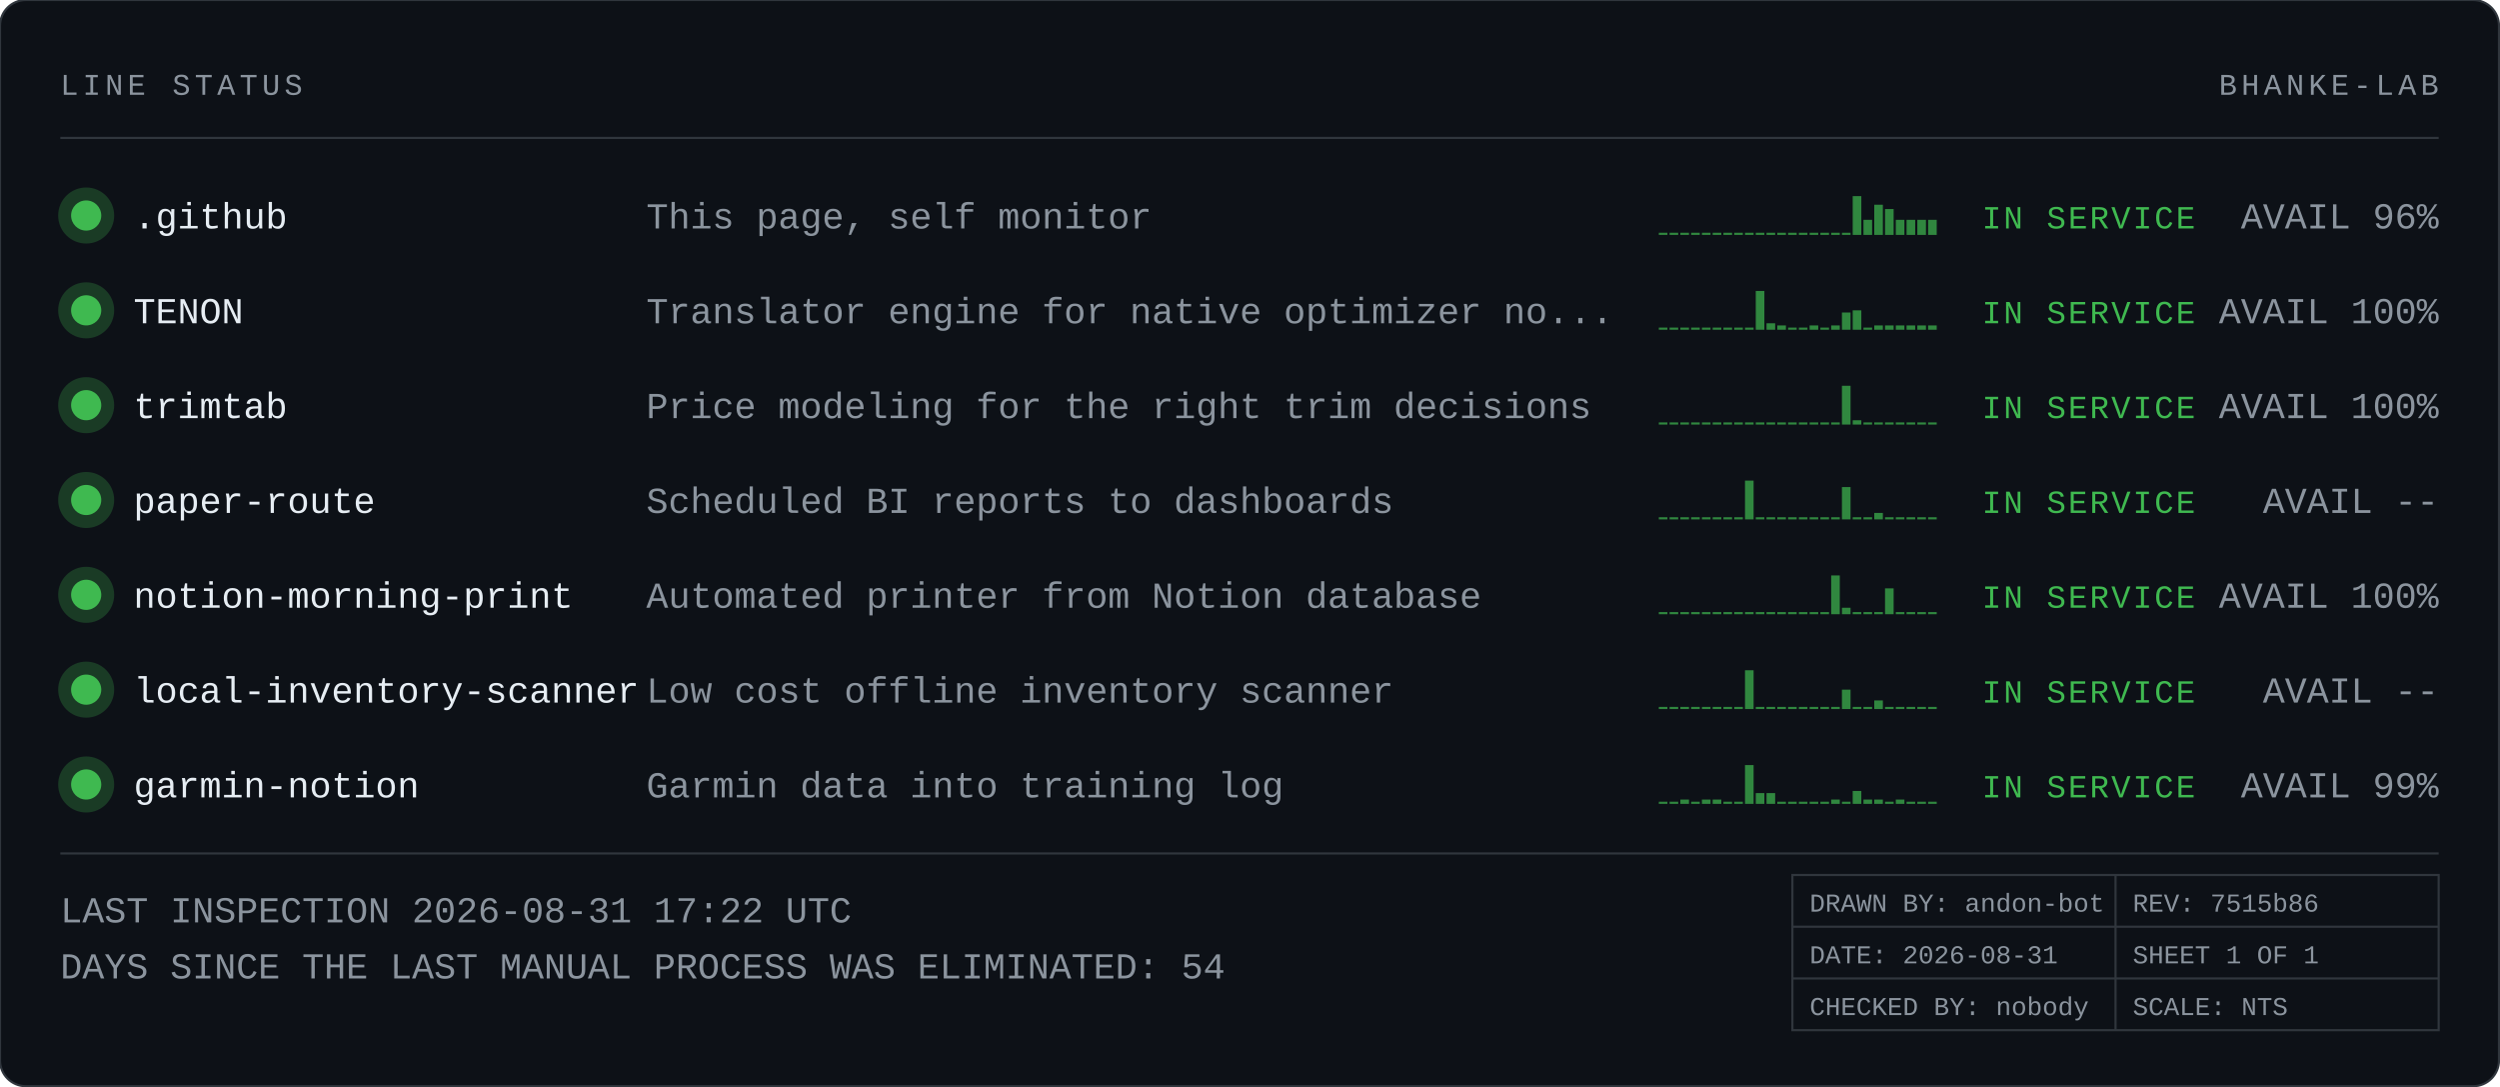
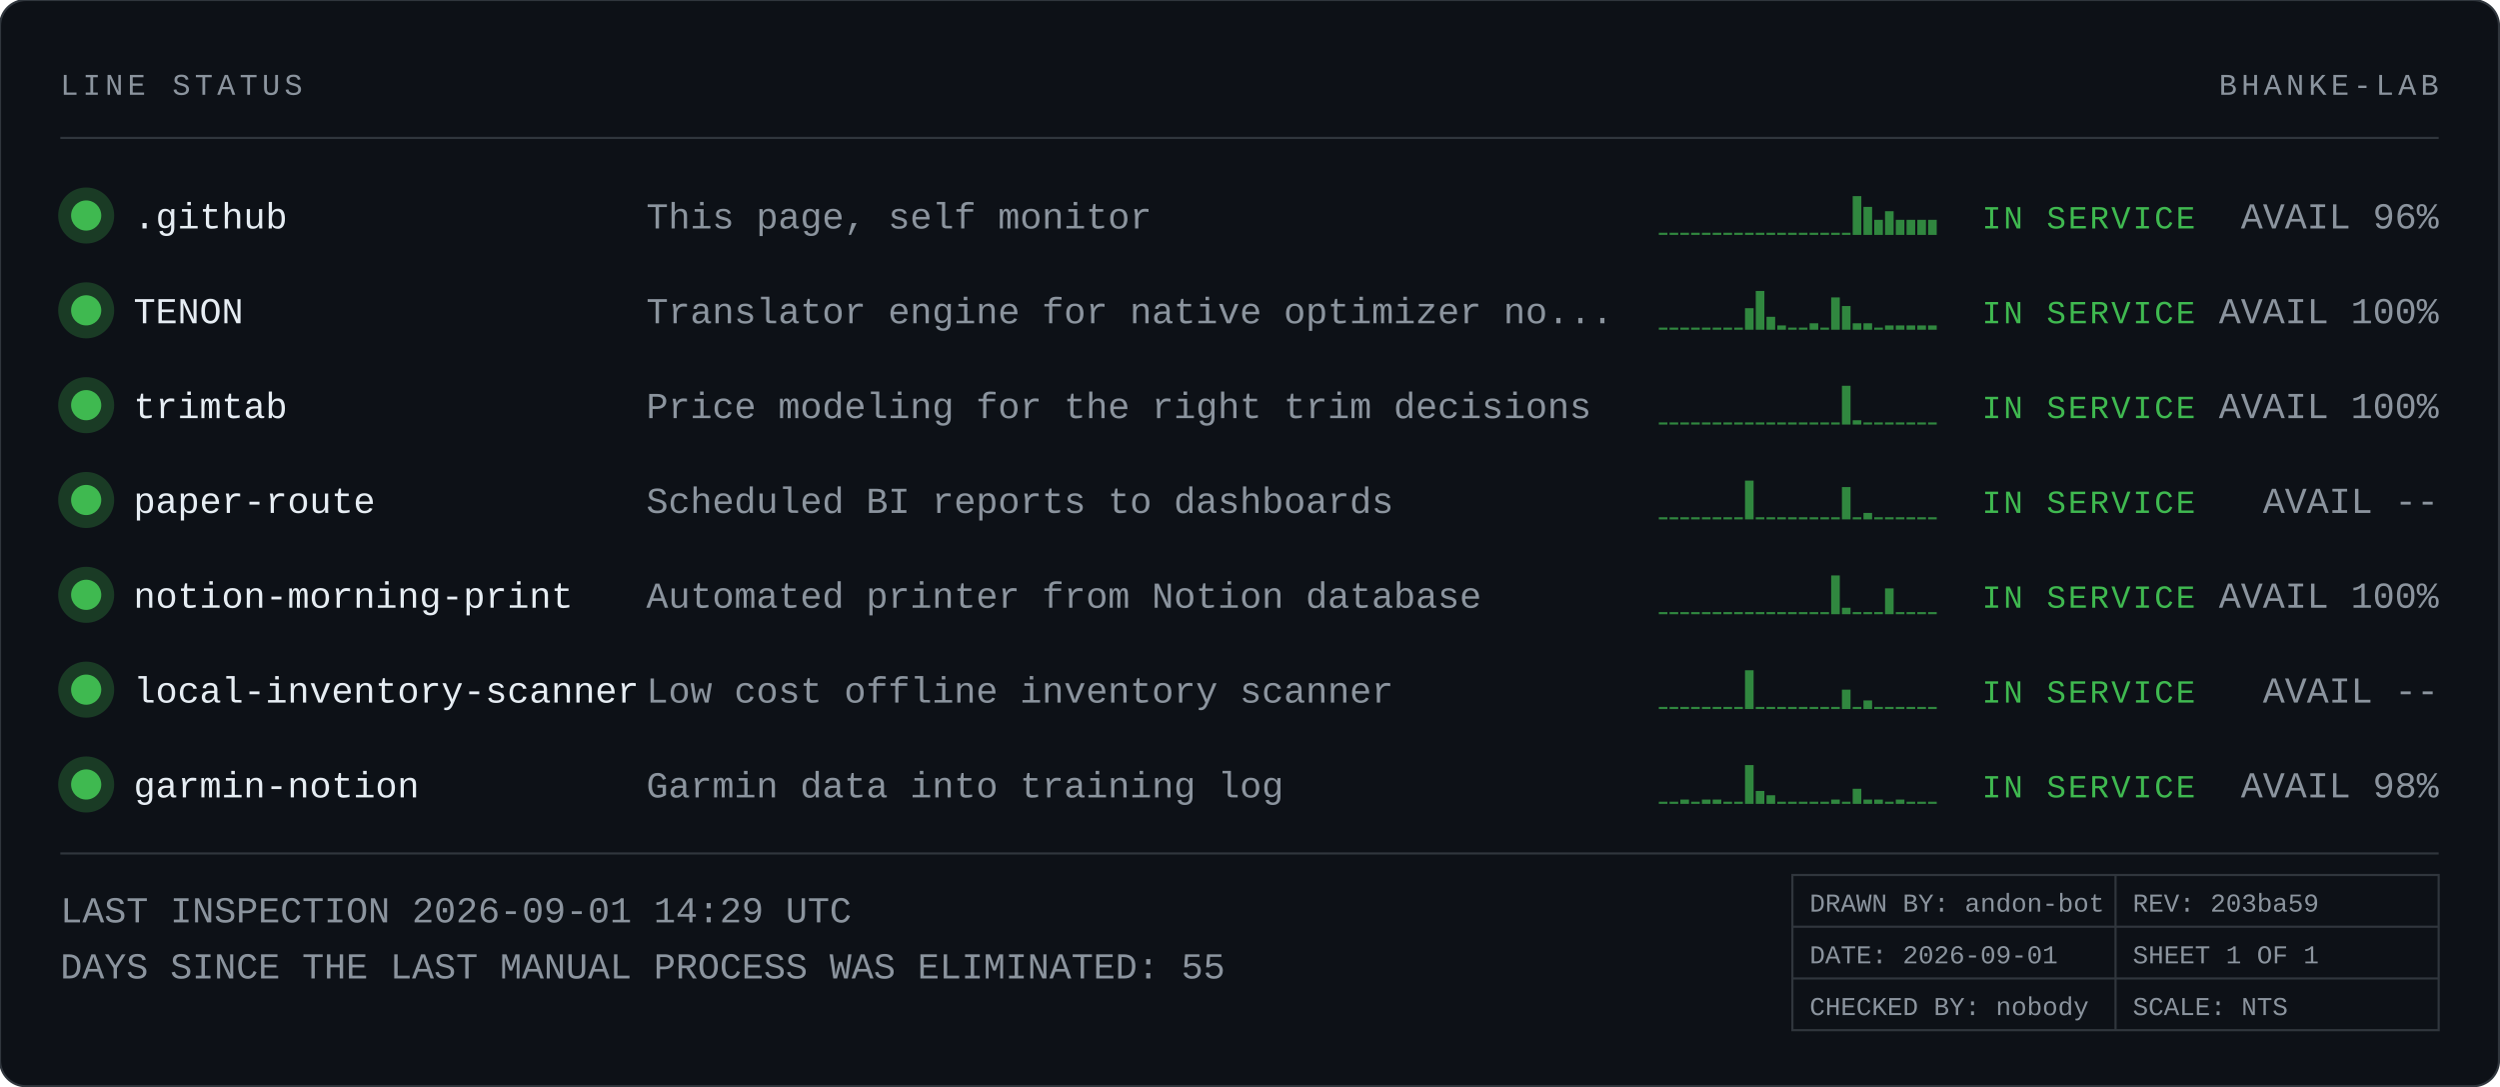
<svg xmlns="http://www.w3.org/2000/svg" width="1160" height="504" viewBox="0 0 1160 504" role="img" aria-label="Andon board">
  <style>
text { font-family: Consolas, 'Courier New', monospace; font-size: 17px; }
.hd { fill: #8b949e; font-size: 14px; letter-spacing: 2px; }
.name { fill: #e6edf3; }
.dim { fill: #8b949e; }
.st { font-size: 15px; letter-spacing: 1px; }
.tb { fill: #8b949e; font-size: 12px; }
</style>
  <rect x="0" y="0" width="1160" height="504" rx="12" fill="#0d1117" stroke="#30363d" />
  <text x="28" y="44" class="hd">LINE STATUS</text>
  <text x="1132" y="44" class="hd" text-anchor="end">BHANKE-LAB</text>
  <line x1="28" y1="64" x2="1132" y2="64" stroke="#30363d" />
  <circle cx="40" cy="100" r="13" fill="#3fb950" opacity="0.25" />
  <circle cx="40" cy="100" r="7" fill="#3fb950" />
  <text x="62" y="106" class="name">.github</text>
  <text x="300" y="106" class="dim">This page, self monitor</text>
  <rect x="770" y="108" width="4" height="1" fill="#3fb950" opacity="0.7" />
  <rect x="775" y="108" width="4" height="1" fill="#3fb950" opacity="0.7" />
  <rect x="780" y="108" width="4" height="1" fill="#3fb950" opacity="0.7" />
  <rect x="785" y="108" width="4" height="1" fill="#3fb950" opacity="0.7" />
  <rect x="790" y="108" width="4" height="1" fill="#3fb950" opacity="0.7" />
  <rect x="795" y="108" width="4" height="1" fill="#3fb950" opacity="0.7" />
  <rect x="800" y="108" width="4" height="1" fill="#3fb950" opacity="0.7" />
  <rect x="805" y="108" width="4" height="1" fill="#3fb950" opacity="0.7" />
  <rect x="810" y="108" width="4" height="1" fill="#3fb950" opacity="0.7" />
  <rect x="815" y="108" width="4" height="1" fill="#3fb950" opacity="0.7" />
  <rect x="820" y="108" width="4" height="1" fill="#3fb950" opacity="0.7" />
  <rect x="825" y="108" width="4" height="1" fill="#3fb950" opacity="0.7" />
  <rect x="830" y="108" width="4" height="1" fill="#3fb950" opacity="0.7" />
  <rect x="835" y="108" width="4" height="1" fill="#3fb950" opacity="0.7" />
  <rect x="840" y="108" width="4" height="1" fill="#3fb950" opacity="0.7" />
  <rect x="845" y="108" width="4" height="1" fill="#3fb950" opacity="0.7" />
  <rect x="850" y="108" width="4" height="1" fill="#3fb950" opacity="0.7" />
  <rect x="855" y="108" width="4" height="1" fill="#3fb950" opacity="0.7" />
  <rect x="860" y="91" width="4" height="18" fill="#3fb950" opacity="0.7" />
-   <rect x="865" y="102" width="4" height="7" fill="#3fb950" opacity="0.7" />
-   <rect x="870" y="95" width="4" height="14" fill="#3fb950" opacity="0.7" />
-   <rect x="875" y="97" width="4" height="12" fill="#3fb950" opacity="0.7" />
+   <rect x="865" y="96" width="4" height="13" fill="#3fb950" opacity="0.7" />
+   <rect x="870" y="102" width="4" height="7" fill="#3fb950" opacity="0.7" />
+   <rect x="875" y="98" width="4" height="11" fill="#3fb950" opacity="0.7" />
  <rect x="880" y="102" width="4" height="7" fill="#3fb950" opacity="0.7" />
  <rect x="885" y="102" width="4" height="7" fill="#3fb950" opacity="0.7" />
  <rect x="890" y="102" width="4" height="7" fill="#3fb950" opacity="0.7" />
  <rect x="895" y="102" width="4" height="7" fill="#3fb950" opacity="0.7" />
  <text x="920" y="106" class="st" fill="#3fb950">IN SERVICE</text>
  <text x="1132" y="106" class="dim" text-anchor="end">AVAIL 96%</text>
  <circle cx="40" cy="144" r="13" fill="#3fb950" opacity="0.25" />
  <circle cx="40" cy="144" r="7" fill="#3fb950" />
  <text x="62" y="150" class="name">TENON</text>
  <text x="300" y="150" class="dim">Translator engine for native optimizer no...</text>
  <rect x="770" y="152" width="4" height="1" fill="#3fb950" opacity="0.7" />
  <rect x="775" y="152" width="4" height="1" fill="#3fb950" opacity="0.7" />
  <rect x="780" y="152" width="4" height="1" fill="#3fb950" opacity="0.7" />
  <rect x="785" y="152" width="4" height="1" fill="#3fb950" opacity="0.7" />
  <rect x="790" y="152" width="4" height="1" fill="#3fb950" opacity="0.7" />
  <rect x="795" y="152" width="4" height="1" fill="#3fb950" opacity="0.7" />
  <rect x="800" y="152" width="4" height="1" fill="#3fb950" opacity="0.7" />
  <rect x="805" y="152" width="4" height="1" fill="#3fb950" opacity="0.7" />
-   <rect x="810" y="152" width="4" height="1" fill="#3fb950" opacity="0.7" />
+   <rect x="810" y="143" width="4" height="10" fill="#3fb950" opacity="0.7" />
  <rect x="815" y="135" width="4" height="18" fill="#3fb950" opacity="0.7" />
-   <rect x="820" y="150" width="4" height="3" fill="#3fb950" opacity="0.7" />
+   <rect x="820" y="147" width="4" height="6" fill="#3fb950" opacity="0.7" />
  <rect x="825" y="151" width="4" height="2" fill="#3fb950" opacity="0.7" />
  <rect x="830" y="152" width="4" height="1" fill="#3fb950" opacity="0.7" />
  <rect x="835" y="152" width="4" height="1" fill="#3fb950" opacity="0.7" />
-   <rect x="840" y="151" width="4" height="2" fill="#3fb950" opacity="0.7" />
+   <rect x="840" y="150" width="4" height="3" fill="#3fb950" opacity="0.7" />
  <rect x="845" y="152" width="4" height="1" fill="#3fb950" opacity="0.7" />
-   <rect x="850" y="151" width="4" height="2" fill="#3fb950" opacity="0.7" />
-   <rect x="855" y="145" width="4" height="8" fill="#3fb950" opacity="0.7" />
-   <rect x="860" y="144" width="4" height="9" fill="#3fb950" opacity="0.7" />
-   <rect x="865" y="152" width="4" height="1" fill="#3fb950" opacity="0.7" />
-   <rect x="870" y="151" width="4" height="2" fill="#3fb950" opacity="0.7" />
+   <rect x="850" y="138" width="4" height="15" fill="#3fb950" opacity="0.7" />
+   <rect x="855" y="142" width="4" height="11" fill="#3fb950" opacity="0.7" />
+   <rect x="860" y="150" width="4" height="3" fill="#3fb950" opacity="0.7" />
+   <rect x="865" y="150" width="4" height="3" fill="#3fb950" opacity="0.7" />
+   <rect x="870" y="152" width="4" height="1" fill="#3fb950" opacity="0.7" />
  <rect x="875" y="151" width="4" height="2" fill="#3fb950" opacity="0.7" />
  <rect x="880" y="151" width="4" height="2" fill="#3fb950" opacity="0.7" />
  <rect x="885" y="151" width="4" height="2" fill="#3fb950" opacity="0.7" />
  <rect x="890" y="151" width="4" height="2" fill="#3fb950" opacity="0.7" />
  <rect x="895" y="151" width="4" height="2" fill="#3fb950" opacity="0.7" />
  <text x="920" y="150" class="st" fill="#3fb950">IN SERVICE</text>
  <text x="1132" y="150" class="dim" text-anchor="end">AVAIL 100%</text>
  <circle cx="40" cy="188" r="13" fill="#3fb950" opacity="0.25" />
  <circle cx="40" cy="188" r="7" fill="#3fb950" />
  <text x="62" y="194" class="name">trimtab</text>
  <text x="300" y="194" class="dim">Price modeling for the right trim decisions</text>
  <rect x="770" y="196" width="4" height="1" fill="#3fb950" opacity="0.7" />
  <rect x="775" y="196" width="4" height="1" fill="#3fb950" opacity="0.7" />
  <rect x="780" y="196" width="4" height="1" fill="#3fb950" opacity="0.7" />
  <rect x="785" y="196" width="4" height="1" fill="#3fb950" opacity="0.7" />
  <rect x="790" y="196" width="4" height="1" fill="#3fb950" opacity="0.7" />
  <rect x="795" y="196" width="4" height="1" fill="#3fb950" opacity="0.7" />
  <rect x="800" y="196" width="4" height="1" fill="#3fb950" opacity="0.7" />
  <rect x="805" y="196" width="4" height="1" fill="#3fb950" opacity="0.7" />
  <rect x="810" y="196" width="4" height="1" fill="#3fb950" opacity="0.7" />
  <rect x="815" y="196" width="4" height="1" fill="#3fb950" opacity="0.7" />
  <rect x="820" y="196" width="4" height="1" fill="#3fb950" opacity="0.7" />
  <rect x="825" y="196" width="4" height="1" fill="#3fb950" opacity="0.7" />
  <rect x="830" y="196" width="4" height="1" fill="#3fb950" opacity="0.7" />
  <rect x="835" y="196" width="4" height="1" fill="#3fb950" opacity="0.7" />
  <rect x="840" y="196" width="4" height="1" fill="#3fb950" opacity="0.7" />
  <rect x="845" y="196" width="4" height="1" fill="#3fb950" opacity="0.7" />
  <rect x="850" y="196" width="4" height="1" fill="#3fb950" opacity="0.7" />
  <rect x="855" y="179" width="4" height="18" fill="#3fb950" opacity="0.7" />
  <rect x="860" y="195" width="4" height="2" fill="#3fb950" opacity="0.7" />
  <rect x="865" y="196" width="4" height="1" fill="#3fb950" opacity="0.7" />
  <rect x="870" y="196" width="4" height="1" fill="#3fb950" opacity="0.7" />
  <rect x="875" y="196" width="4" height="1" fill="#3fb950" opacity="0.7" />
  <rect x="880" y="196" width="4" height="1" fill="#3fb950" opacity="0.7" />
  <rect x="885" y="196" width="4" height="1" fill="#3fb950" opacity="0.7" />
  <rect x="890" y="196" width="4" height="1" fill="#3fb950" opacity="0.7" />
  <rect x="895" y="196" width="4" height="1" fill="#3fb950" opacity="0.7" />
  <text x="920" y="194" class="st" fill="#3fb950">IN SERVICE</text>
  <text x="1132" y="194" class="dim" text-anchor="end">AVAIL 100%</text>
  <circle cx="40" cy="232" r="13" fill="#3fb950" opacity="0.25" />
  <circle cx="40" cy="232" r="7" fill="#3fb950" />
  <text x="62" y="238" class="name">paper-route</text>
  <text x="300" y="238" class="dim">Scheduled BI reports to dashboards</text>
  <rect x="770" y="240" width="4" height="1" fill="#3fb950" opacity="0.7" />
  <rect x="775" y="240" width="4" height="1" fill="#3fb950" opacity="0.7" />
  <rect x="780" y="240" width="4" height="1" fill="#3fb950" opacity="0.7" />
  <rect x="785" y="240" width="4" height="1" fill="#3fb950" opacity="0.7" />
  <rect x="790" y="240" width="4" height="1" fill="#3fb950" opacity="0.7" />
  <rect x="795" y="240" width="4" height="1" fill="#3fb950" opacity="0.7" />
  <rect x="800" y="240" width="4" height="1" fill="#3fb950" opacity="0.7" />
  <rect x="805" y="240" width="4" height="1" fill="#3fb950" opacity="0.7" />
  <rect x="810" y="223" width="4" height="18" fill="#3fb950" opacity="0.7" />
  <rect x="815" y="240" width="4" height="1" fill="#3fb950" opacity="0.7" />
  <rect x="820" y="240" width="4" height="1" fill="#3fb950" opacity="0.7" />
  <rect x="825" y="240" width="4" height="1" fill="#3fb950" opacity="0.7" />
  <rect x="830" y="240" width="4" height="1" fill="#3fb950" opacity="0.7" />
  <rect x="835" y="240" width="4" height="1" fill="#3fb950" opacity="0.7" />
  <rect x="840" y="240" width="4" height="1" fill="#3fb950" opacity="0.7" />
  <rect x="845" y="240" width="4" height="1" fill="#3fb950" opacity="0.7" />
  <rect x="850" y="240" width="4" height="1" fill="#3fb950" opacity="0.7" />
  <rect x="855" y="226" width="4" height="15" fill="#3fb950" opacity="0.7" />
  <rect x="860" y="240" width="4" height="1" fill="#3fb950" opacity="0.7" />
-   <rect x="865" y="240" width="4" height="1" fill="#3fb950" opacity="0.7" />
-   <rect x="870" y="238" width="4" height="3" fill="#3fb950" opacity="0.7" />
+   <rect x="865" y="238" width="4" height="3" fill="#3fb950" opacity="0.7" />
+   <rect x="870" y="240" width="4" height="1" fill="#3fb950" opacity="0.7" />
  <rect x="875" y="240" width="4" height="1" fill="#3fb950" opacity="0.7" />
  <rect x="880" y="240" width="4" height="1" fill="#3fb950" opacity="0.7" />
  <rect x="885" y="240" width="4" height="1" fill="#3fb950" opacity="0.7" />
  <rect x="890" y="240" width="4" height="1" fill="#3fb950" opacity="0.7" />
  <rect x="895" y="240" width="4" height="1" fill="#3fb950" opacity="0.7" />
  <text x="920" y="238" class="st" fill="#3fb950">IN SERVICE</text>
  <text x="1132" y="238" class="dim" text-anchor="end">AVAIL --</text>
  <circle cx="40" cy="276" r="13" fill="#3fb950" opacity="0.25" />
  <circle cx="40" cy="276" r="7" fill="#3fb950" />
  <text x="62" y="282" class="name">notion-morning-print</text>
  <text x="300" y="282" class="dim">Automated printer from Notion database</text>
  <rect x="770" y="284" width="4" height="1" fill="#3fb950" opacity="0.7" />
  <rect x="775" y="284" width="4" height="1" fill="#3fb950" opacity="0.7" />
  <rect x="780" y="284" width="4" height="1" fill="#3fb950" opacity="0.7" />
  <rect x="785" y="284" width="4" height="1" fill="#3fb950" opacity="0.7" />
  <rect x="790" y="284" width="4" height="1" fill="#3fb950" opacity="0.7" />
  <rect x="795" y="284" width="4" height="1" fill="#3fb950" opacity="0.7" />
  <rect x="800" y="284" width="4" height="1" fill="#3fb950" opacity="0.7" />
  <rect x="805" y="284" width="4" height="1" fill="#3fb950" opacity="0.7" />
  <rect x="810" y="284" width="4" height="1" fill="#3fb950" opacity="0.7" />
  <rect x="815" y="284" width="4" height="1" fill="#3fb950" opacity="0.7" />
  <rect x="820" y="284" width="4" height="1" fill="#3fb950" opacity="0.7" />
  <rect x="825" y="284" width="4" height="1" fill="#3fb950" opacity="0.7" />
  <rect x="830" y="284" width="4" height="1" fill="#3fb950" opacity="0.7" />
  <rect x="835" y="284" width="4" height="1" fill="#3fb950" opacity="0.7" />
  <rect x="840" y="284" width="4" height="1" fill="#3fb950" opacity="0.7" />
  <rect x="845" y="284" width="4" height="1" fill="#3fb950" opacity="0.7" />
  <rect x="850" y="267" width="4" height="18" fill="#3fb950" opacity="0.7" />
  <rect x="855" y="282" width="4" height="3" fill="#3fb950" opacity="0.7" />
  <rect x="860" y="284" width="4" height="1" fill="#3fb950" opacity="0.7" />
  <rect x="865" y="284" width="4" height="1" fill="#3fb950" opacity="0.7" />
  <rect x="870" y="284" width="4" height="1" fill="#3fb950" opacity="0.7" />
  <rect x="875" y="273" width="4" height="12" fill="#3fb950" opacity="0.7" />
  <rect x="880" y="284" width="4" height="1" fill="#3fb950" opacity="0.7" />
  <rect x="885" y="284" width="4" height="1" fill="#3fb950" opacity="0.7" />
  <rect x="890" y="284" width="4" height="1" fill="#3fb950" opacity="0.7" />
  <rect x="895" y="284" width="4" height="1" fill="#3fb950" opacity="0.7" />
  <text x="920" y="282" class="st" fill="#3fb950">IN SERVICE</text>
  <text x="1132" y="282" class="dim" text-anchor="end">AVAIL 100%</text>
  <circle cx="40" cy="320" r="13" fill="#3fb950" opacity="0.25" />
  <circle cx="40" cy="320" r="7" fill="#3fb950" />
  <text x="62" y="326" class="name">local-inventory-scanner</text>
  <text x="300" y="326" class="dim">Low cost offline inventory scanner</text>
  <rect x="770" y="328" width="4" height="1" fill="#3fb950" opacity="0.7" />
  <rect x="775" y="328" width="4" height="1" fill="#3fb950" opacity="0.7" />
  <rect x="780" y="328" width="4" height="1" fill="#3fb950" opacity="0.7" />
  <rect x="785" y="328" width="4" height="1" fill="#3fb950" opacity="0.7" />
  <rect x="790" y="328" width="4" height="1" fill="#3fb950" opacity="0.7" />
  <rect x="795" y="328" width="4" height="1" fill="#3fb950" opacity="0.7" />
  <rect x="800" y="328" width="4" height="1" fill="#3fb950" opacity="0.7" />
  <rect x="805" y="328" width="4" height="1" fill="#3fb950" opacity="0.7" />
  <rect x="810" y="311" width="4" height="18" fill="#3fb950" opacity="0.7" />
  <rect x="815" y="328" width="4" height="1" fill="#3fb950" opacity="0.7" />
  <rect x="820" y="328" width="4" height="1" fill="#3fb950" opacity="0.7" />
  <rect x="825" y="328" width="4" height="1" fill="#3fb950" opacity="0.7" />
  <rect x="830" y="328" width="4" height="1" fill="#3fb950" opacity="0.7" />
  <rect x="835" y="328" width="4" height="1" fill="#3fb950" opacity="0.7" />
  <rect x="840" y="328" width="4" height="1" fill="#3fb950" opacity="0.7" />
  <rect x="845" y="328" width="4" height="1" fill="#3fb950" opacity="0.7" />
  <rect x="850" y="328" width="4" height="1" fill="#3fb950" opacity="0.7" />
  <rect x="855" y="320" width="4" height="9" fill="#3fb950" opacity="0.7" />
  <rect x="860" y="328" width="4" height="1" fill="#3fb950" opacity="0.7" />
-   <rect x="865" y="328" width="4" height="1" fill="#3fb950" opacity="0.7" />
-   <rect x="870" y="325" width="4" height="4" fill="#3fb950" opacity="0.7" />
+   <rect x="865" y="325" width="4" height="4" fill="#3fb950" opacity="0.7" />
+   <rect x="870" y="328" width="4" height="1" fill="#3fb950" opacity="0.7" />
  <rect x="875" y="328" width="4" height="1" fill="#3fb950" opacity="0.7" />
  <rect x="880" y="328" width="4" height="1" fill="#3fb950" opacity="0.7" />
  <rect x="885" y="328" width="4" height="1" fill="#3fb950" opacity="0.7" />
  <rect x="890" y="328" width="4" height="1" fill="#3fb950" opacity="0.7" />
  <rect x="895" y="328" width="4" height="1" fill="#3fb950" opacity="0.7" />
  <text x="920" y="326" class="st" fill="#3fb950">IN SERVICE</text>
  <text x="1132" y="326" class="dim" text-anchor="end">AVAIL --</text>
  <circle cx="40" cy="364" r="13" fill="#3fb950" opacity="0.25" />
  <circle cx="40" cy="364" r="7" fill="#3fb950" />
  <text x="62" y="370" class="name">garmin-notion</text>
  <text x="300" y="370" class="dim">Garmin data into training log</text>
  <rect x="770" y="372" width="4" height="1" fill="#3fb950" opacity="0.7" />
  <rect x="775" y="372" width="4" height="1" fill="#3fb950" opacity="0.7" />
  <rect x="780" y="371" width="4" height="2" fill="#3fb950" opacity="0.7" />
  <rect x="785" y="372" width="4" height="1" fill="#3fb950" opacity="0.7" />
  <rect x="790" y="371" width="4" height="2" fill="#3fb950" opacity="0.7" />
  <rect x="795" y="371" width="4" height="2" fill="#3fb950" opacity="0.7" />
  <rect x="800" y="372" width="4" height="1" fill="#3fb950" opacity="0.7" />
  <rect x="805" y="372" width="4" height="1" fill="#3fb950" opacity="0.7" />
  <rect x="810" y="355" width="4" height="18" fill="#3fb950" opacity="0.7" />
-   <rect x="815" y="368" width="4" height="5" fill="#3fb950" opacity="0.7" />
-   <rect x="820" y="368" width="4" height="5" fill="#3fb950" opacity="0.7" />
+   <rect x="815" y="367" width="4" height="6" fill="#3fb950" opacity="0.7" />
+   <rect x="820" y="369" width="4" height="4" fill="#3fb950" opacity="0.7" />
  <rect x="825" y="372" width="4" height="1" fill="#3fb950" opacity="0.7" />
  <rect x="830" y="372" width="4" height="1" fill="#3fb950" opacity="0.7" />
  <rect x="835" y="372" width="4" height="1" fill="#3fb950" opacity="0.7" />
  <rect x="840" y="372" width="4" height="1" fill="#3fb950" opacity="0.7" />
  <rect x="845" y="372" width="4" height="1" fill="#3fb950" opacity="0.7" />
  <rect x="850" y="371" width="4" height="2" fill="#3fb950" opacity="0.7" />
  <rect x="855" y="372" width="4" height="1" fill="#3fb950" opacity="0.7" />
-   <rect x="860" y="367" width="4" height="6" fill="#3fb950" opacity="0.7" />
+   <rect x="860" y="366" width="4" height="7" fill="#3fb950" opacity="0.7" />
  <rect x="865" y="371" width="4" height="2" fill="#3fb950" opacity="0.7" />
  <rect x="870" y="371" width="4" height="2" fill="#3fb950" opacity="0.7" />
  <rect x="875" y="372" width="4" height="1" fill="#3fb950" opacity="0.7" />
  <rect x="880" y="371" width="4" height="2" fill="#3fb950" opacity="0.7" />
  <rect x="885" y="372" width="4" height="1" fill="#3fb950" opacity="0.7" />
  <rect x="890" y="372" width="4" height="1" fill="#3fb950" opacity="0.7" />
  <rect x="895" y="372" width="4" height="1" fill="#3fb950" opacity="0.7" />
  <text x="920" y="370" class="st" fill="#3fb950">IN SERVICE</text>
-   <text x="1132" y="370" class="dim" text-anchor="end">AVAIL 99%</text>
+   <text x="1132" y="370" class="dim" text-anchor="end">AVAIL 98%</text>
  <line x1="28" y1="396" x2="1132" y2="396" stroke="#30363d" />
-   <text x="28" y="428" class="dim">LAST INSPECTION 2026-08-31 17:22 UTC</text>
-   <text x="28" y="454" class="dim">DAYS SINCE THE LAST MANUAL PROCESS WAS ELIMINATED: 54</text>
+   <text x="28" y="428" class="dim">LAST INSPECTION 2026-09-01 14:29 UTC</text>
+   <text x="28" y="454" class="dim">DAYS SINCE THE LAST MANUAL PROCESS WAS ELIMINATED: 55</text>
  <rect x="832" y="406" width="300" height="72" fill="none" stroke="#30363d" />
  <line x1="832" y1="430" x2="1132" y2="430" stroke="#30363d" />
  <line x1="832" y1="454" x2="1132" y2="454" stroke="#30363d" />
  <line x1="982" y1="406" x2="982" y2="478" stroke="#30363d" />
  <text x="840" y="423" class="tb">DRAWN BY: andon-bot</text>
-   <text x="990" y="423" class="tb">REV: 7515b86</text>
-   <text x="840" y="447" class="tb">DATE: 2026-08-31</text>
+   <text x="990" y="423" class="tb">REV: 203ba59</text>
+   <text x="840" y="447" class="tb">DATE: 2026-09-01</text>
  <text x="990" y="447" class="tb">SHEET 1 OF 1</text>
  <text x="840" y="471" class="tb">CHECKED BY: nobody</text>
  <text x="990" y="471" class="tb">SCALE: NTS</text>
</svg>
